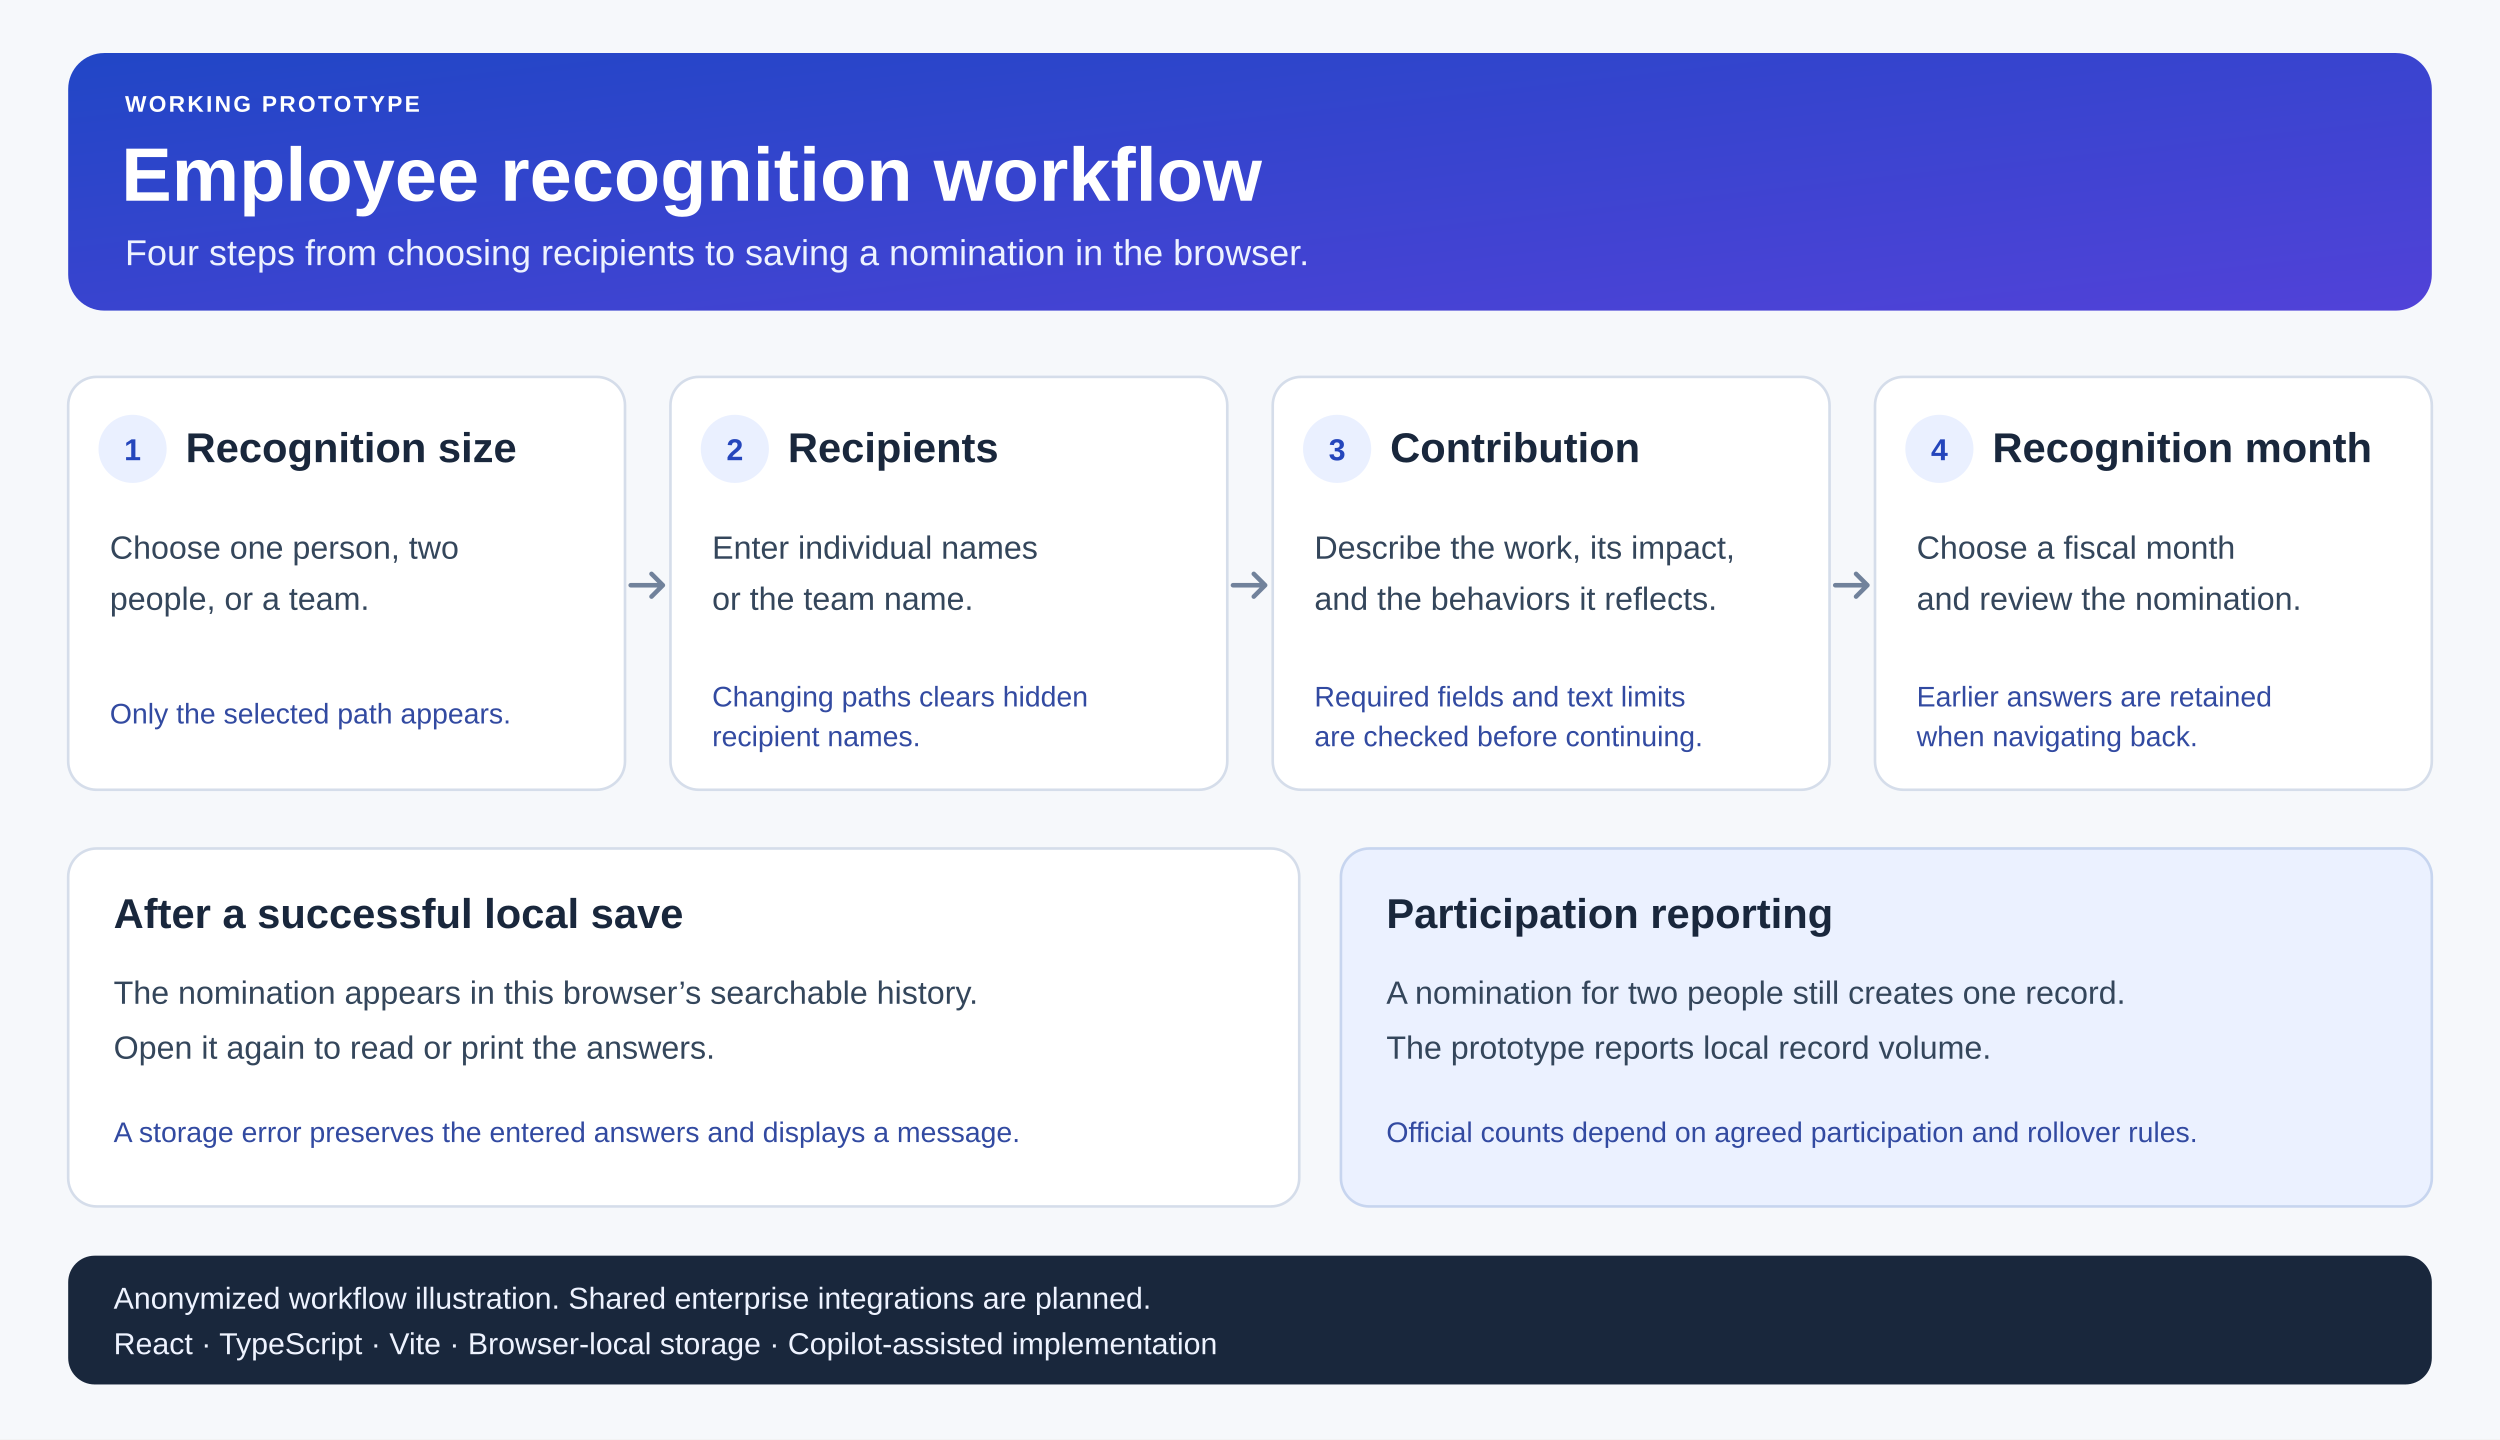
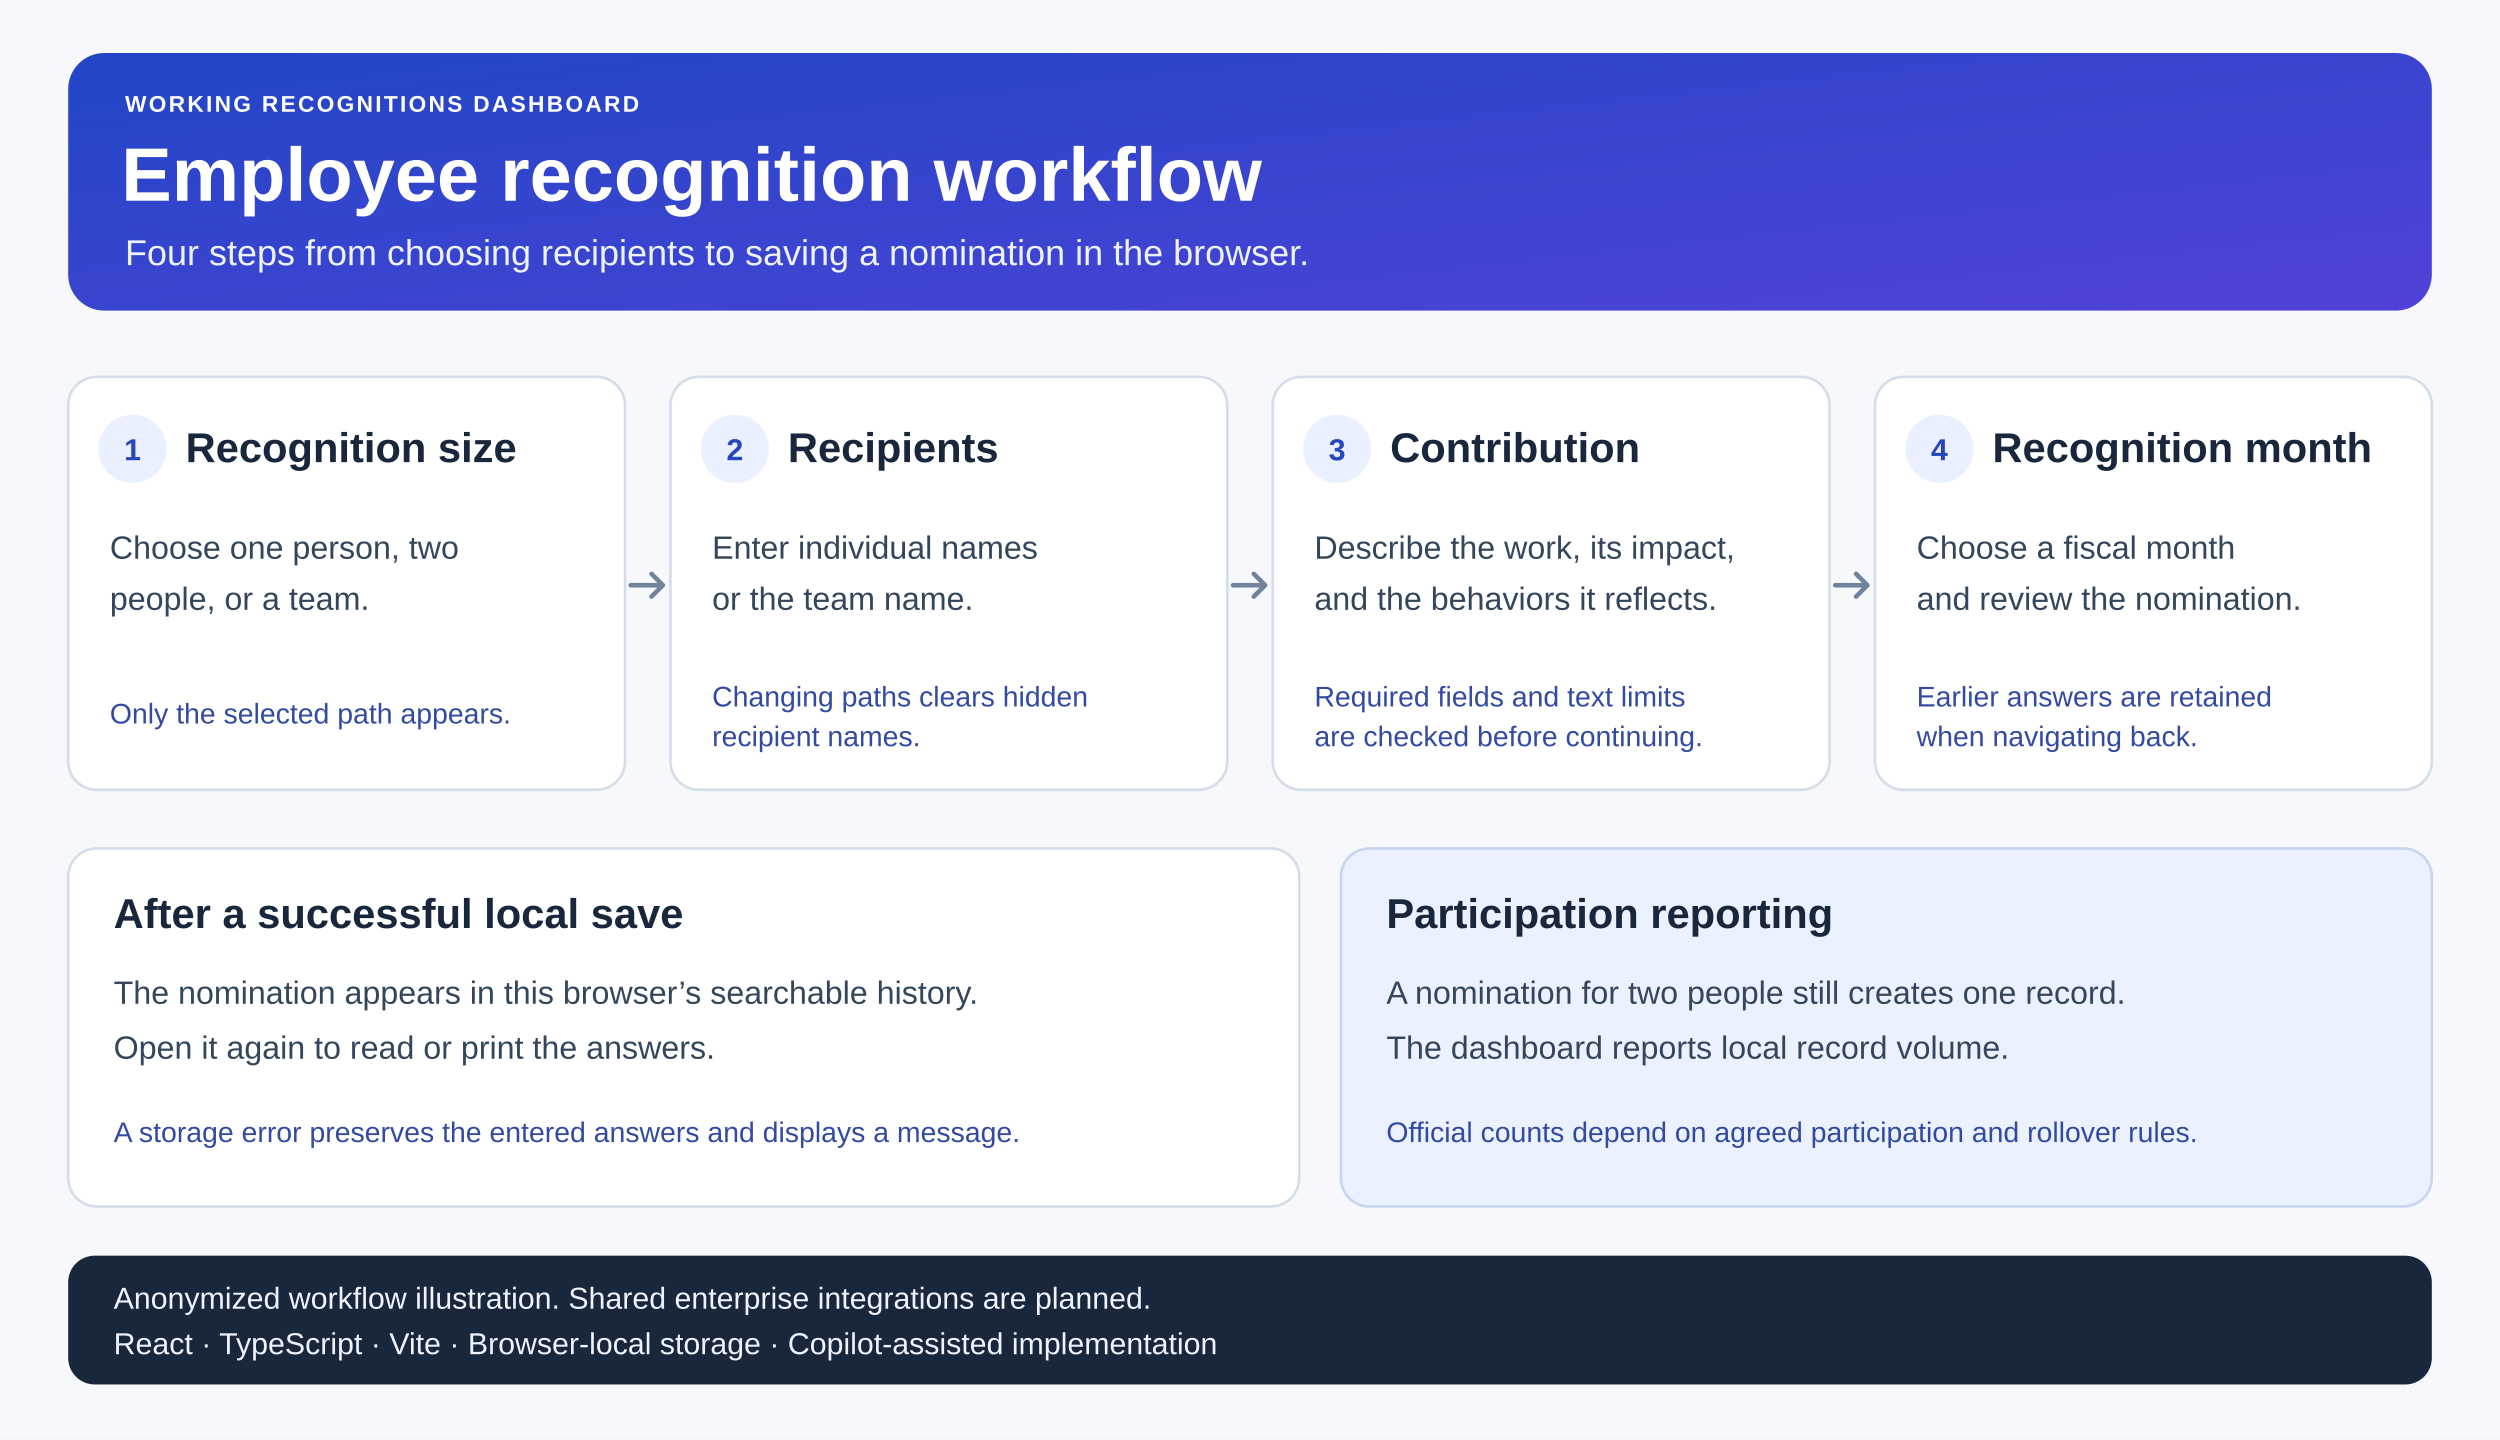
<svg xmlns="http://www.w3.org/2000/svg" width="1320" height="760" viewBox="0 0 1320 760" role="img" aria-labelledby="title description">
  <defs>
    <linearGradient id="header" x2="1" y2="1" gradientUnits="objectBoundingBox">
      <stop stop-color="#2146c6" />
      <stop offset="1" stop-color="#5142d8" />
    </linearGradient>
  </defs>
  <style>
    text {font-family:"DM Sans",Arial,Helvetica,sans-serif;fill:#19273c}
    .white {fill:#fff}
    .eyebrow {font-size:12px;font-weight:700;letter-spacing:1.2px}
    .title {font-weight:700;font-size:40px}
    .subtitle {font-size:19px;fill:#edf2ff}
    .head {font-size:22px;font-weight:700}
    .body {font-size:17px;fill:#34465b}
    .note {font-size:15px;fill:#324aa1}
    .step {font-size:16px;font-weight:700;fill:#2546bc;text-anchor:middle}
    .panel {fill:#fff;stroke:#d5ddea;stroke-width:1.4}
    .footer {font-size:16px;fill:#eef3ff}
  </style>
  <rect width="1320" height="760" fill="#f6f8fb" />
  <rect x="36" y="28" width="1248" height="136" rx="19" fill="url(#header)" />
-   <text class="eyebrow white" x="66" y="59">WORKING PROTOTYPE</text>
+   <text class="eyebrow white" x="66" y="59">WORKING RECOGNITIONS DASHBOARD</text>
  <text class="title white" x="64" y="106">Employee recognition workflow</text>
  <text class="subtitle" x="66" y="140">Four steps from choosing recipients to saving a nomination in the browser.</text>
  <g transform="translate(36 199)">
    <rect class="panel" width="294" height="218" rx="15" />
    <circle cx="34" cy="38" r="18" fill="#eaf0ff" />
    <text class="step" x="34" y="44">1</text>
    <text class="head" x="62" y="45">Recognition size</text>
    <text class="body" x="22" y="96">Choose one person, two</text>
    <text class="body" x="22" y="123">people, or a team.</text>
    <text class="note" x="22" y="183">Only the selected path appears.</text>
  </g>
  <g transform="translate(354 199)">
    <rect class="panel" width="294" height="218" rx="15" />
    <circle cx="34" cy="38" r="18" fill="#eaf0ff" />
    <text class="step" x="34" y="44">2</text>
    <text class="head" x="62" y="45">Recipients</text>
    <text class="body" x="22" y="96">Enter individual names</text>
    <text class="body" x="22" y="123">or the team name.</text>
    <text class="note" x="22" y="174">Changing paths clears hidden</text>
    <text class="note" x="22" y="195">recipient names.</text>
  </g>
  <g transform="translate(672 199)">
    <rect class="panel" width="294" height="218" rx="15" />
    <circle cx="34" cy="38" r="18" fill="#eaf0ff" />
    <text class="step" x="34" y="44">3</text>
    <text class="head" x="62" y="45">Contribution</text>
    <text class="body" x="22" y="96">Describe the work, its impact,</text>
    <text class="body" x="22" y="123">and the behaviors it reflects.</text>
    <text class="note" x="22" y="174">Required fields and text limits</text>
    <text class="note" x="22" y="195">are checked before continuing.</text>
  </g>
  <g transform="translate(990 199)">
    <rect class="panel" width="294" height="218" rx="15" />
    <circle cx="34" cy="38" r="18" fill="#eaf0ff" />
    <text class="step" x="34" y="44">4</text>
    <text class="head" x="62" y="45">Recognition month</text>
    <text class="body" x="22" y="96">Choose a fiscal month</text>
    <text class="body" x="22" y="123">and review the nomination.</text>
    <text class="note" x="22" y="174">Earlier answers are retained</text>
    <text class="note" x="22" y="195">when navigating back.</text>
  </g>
  <g fill="none" stroke="#71829b" stroke-width="2.4" stroke-linecap="round" stroke-linejoin="round">
    <path d="M333 309h17m-6 -6 6 6-6 6" />
    <path d="M651 309h17m-6 -6 6 6-6 6" />
    <path d="M969 309h17m-6 -6 6 6-6 6" />
  </g>
  <rect class="panel" x="36" y="448" width="650" height="189" rx="15" />
  <text class="head" x="60" y="490">After a successful local save</text>
  <text class="body" x="60" y="530">The nomination appears in this browser’s searchable history.</text>
  <text class="body" x="60" y="559">Open it again to read or print the answers.</text>
  <text class="note" x="60" y="603">A storage error preserves the entered answers and displays a message.</text>
  <rect x="708" y="448" width="576" height="189" rx="15" fill="#ebf1ff" stroke="#c7d5ef" stroke-width="1.4" />
  <text class="head" x="732" y="490">Participation reporting</text>
  <text class="body" x="732" y="530">A nomination for two people still creates one record.</text>
-   <text class="body" x="732" y="559">The prototype reports local record volume.</text>
+   <text class="body" x="732" y="559">The dashboard reports local record volume.</text>
  <text class="note" x="732" y="603">Official counts depend on agreed participation and rollover rules.</text>
  <rect x="36" y="663" width="1248" height="68" rx="14" fill="#19273c" />
  <text class="footer" x="60" y="691">Anonymized workflow illustration. Shared enterprise integrations are planned.</text>
  <text class="footer" x="60" y="715">React · TypeScript · Vite · Browser-local storage · Copilot-assisted implementation</text>
</svg>
